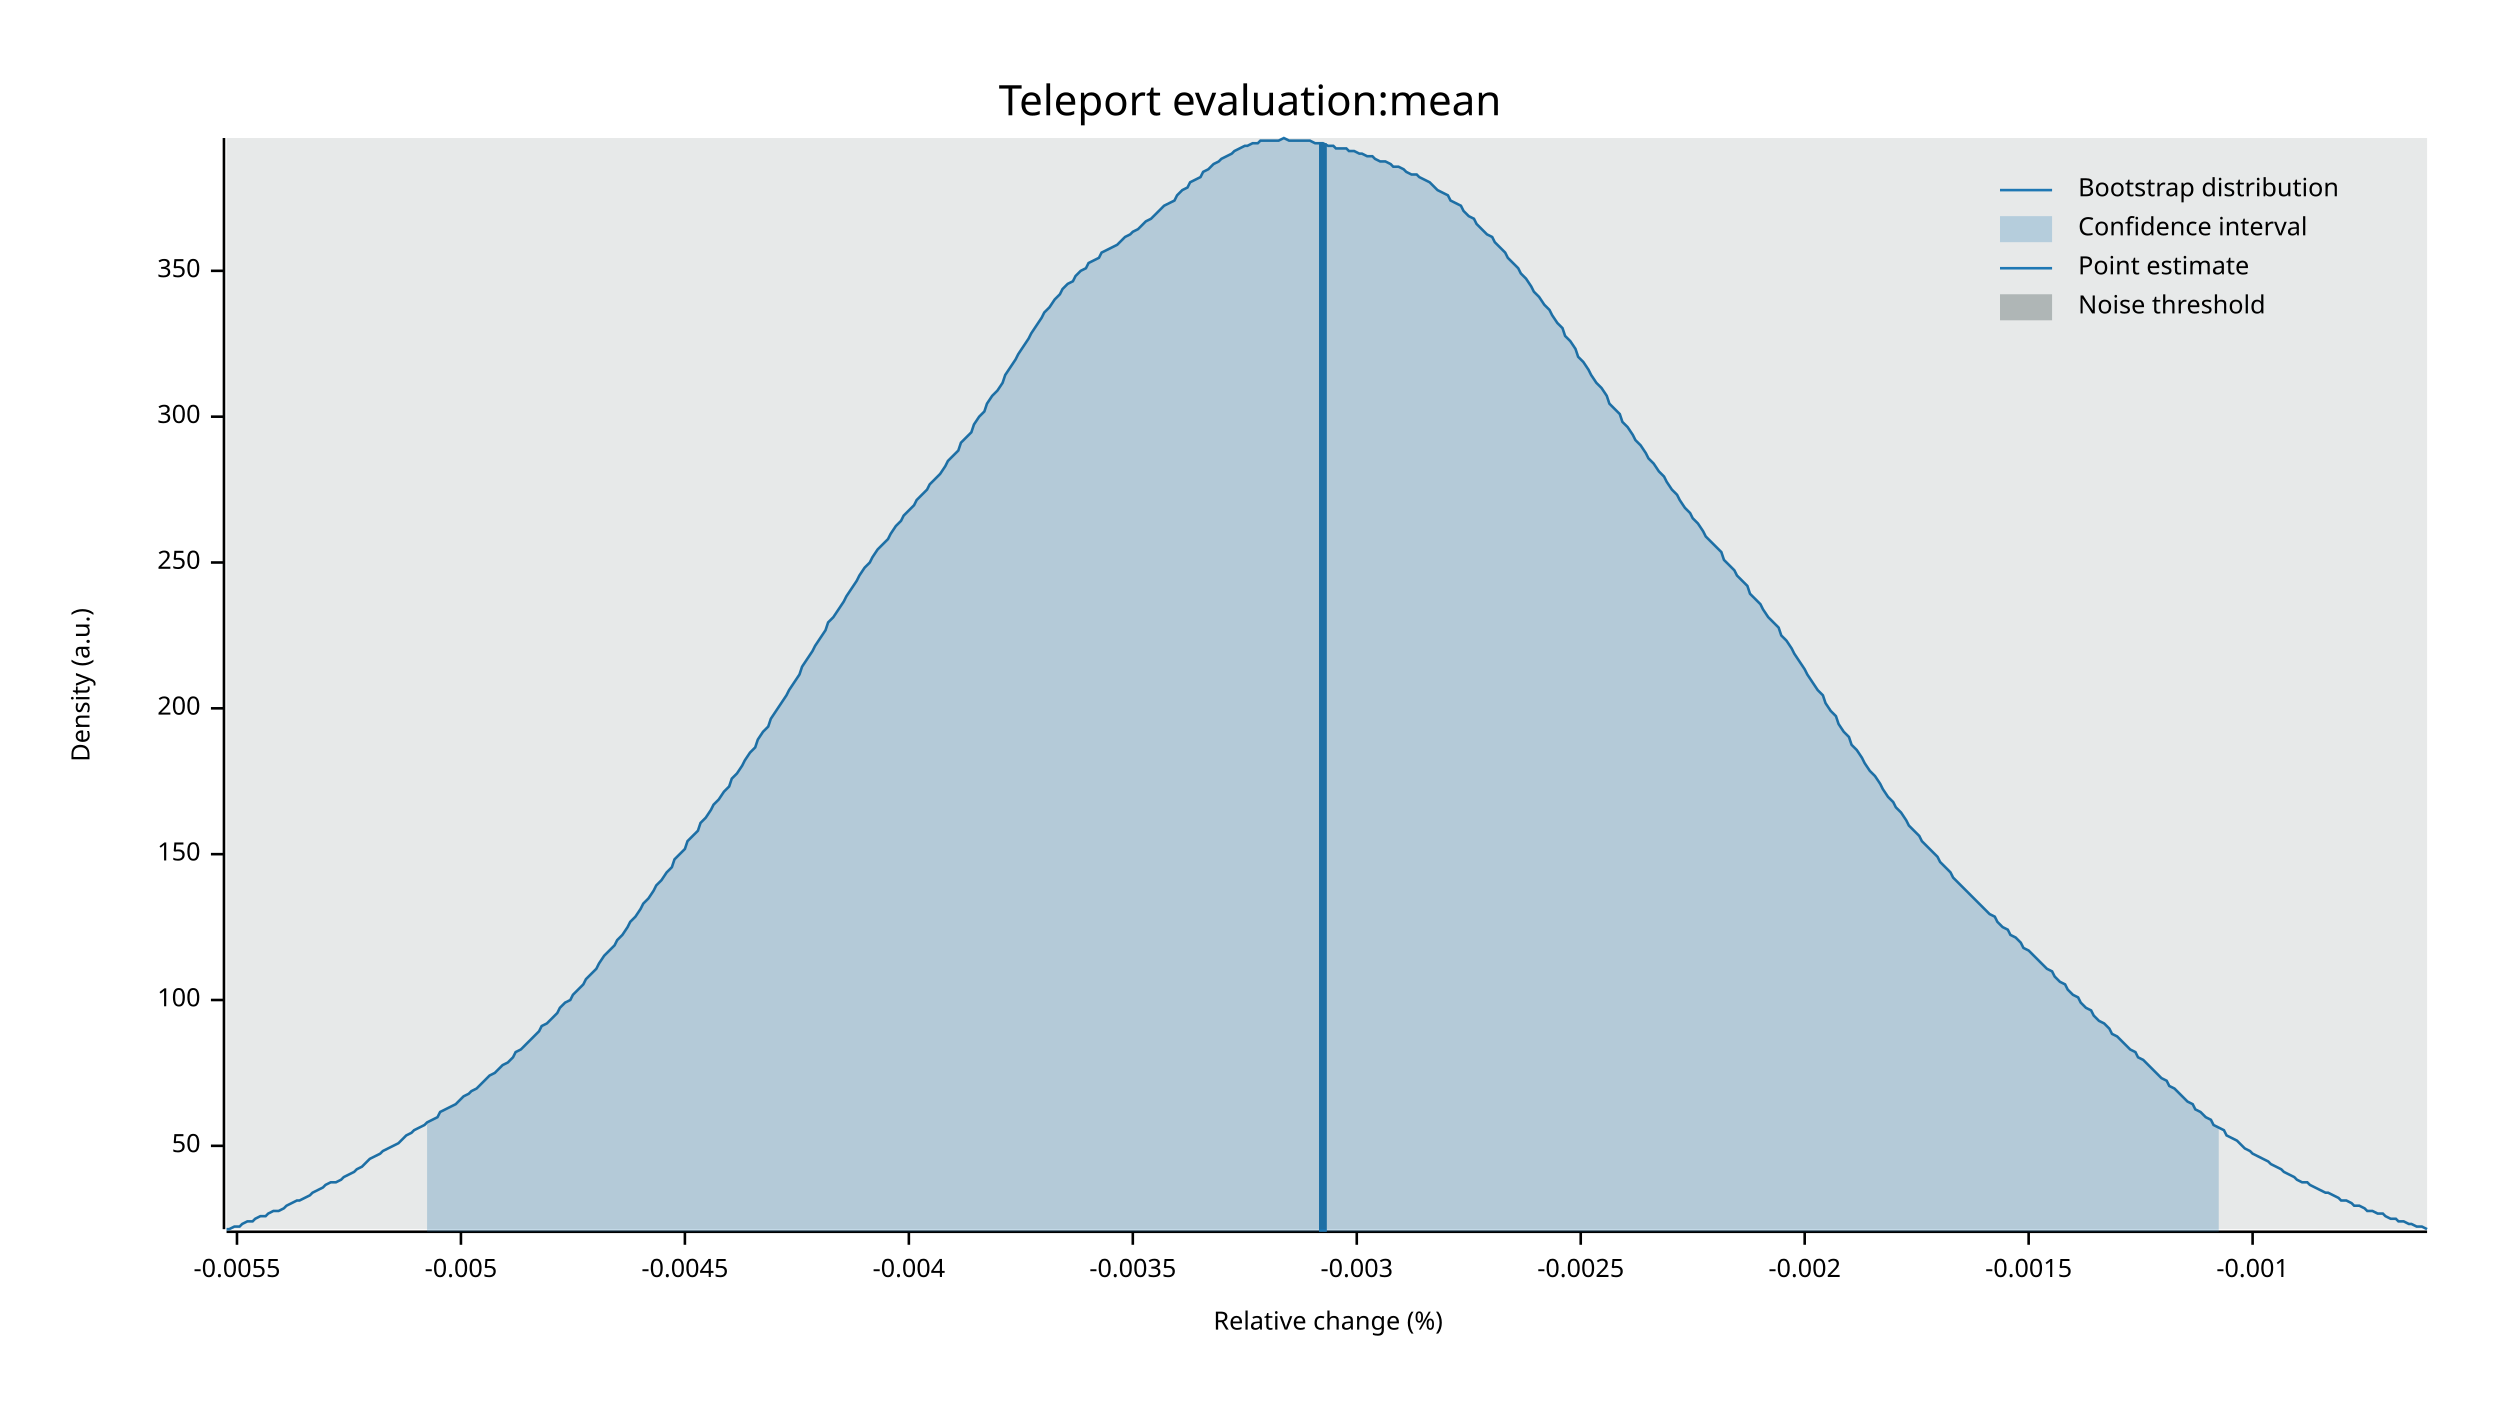
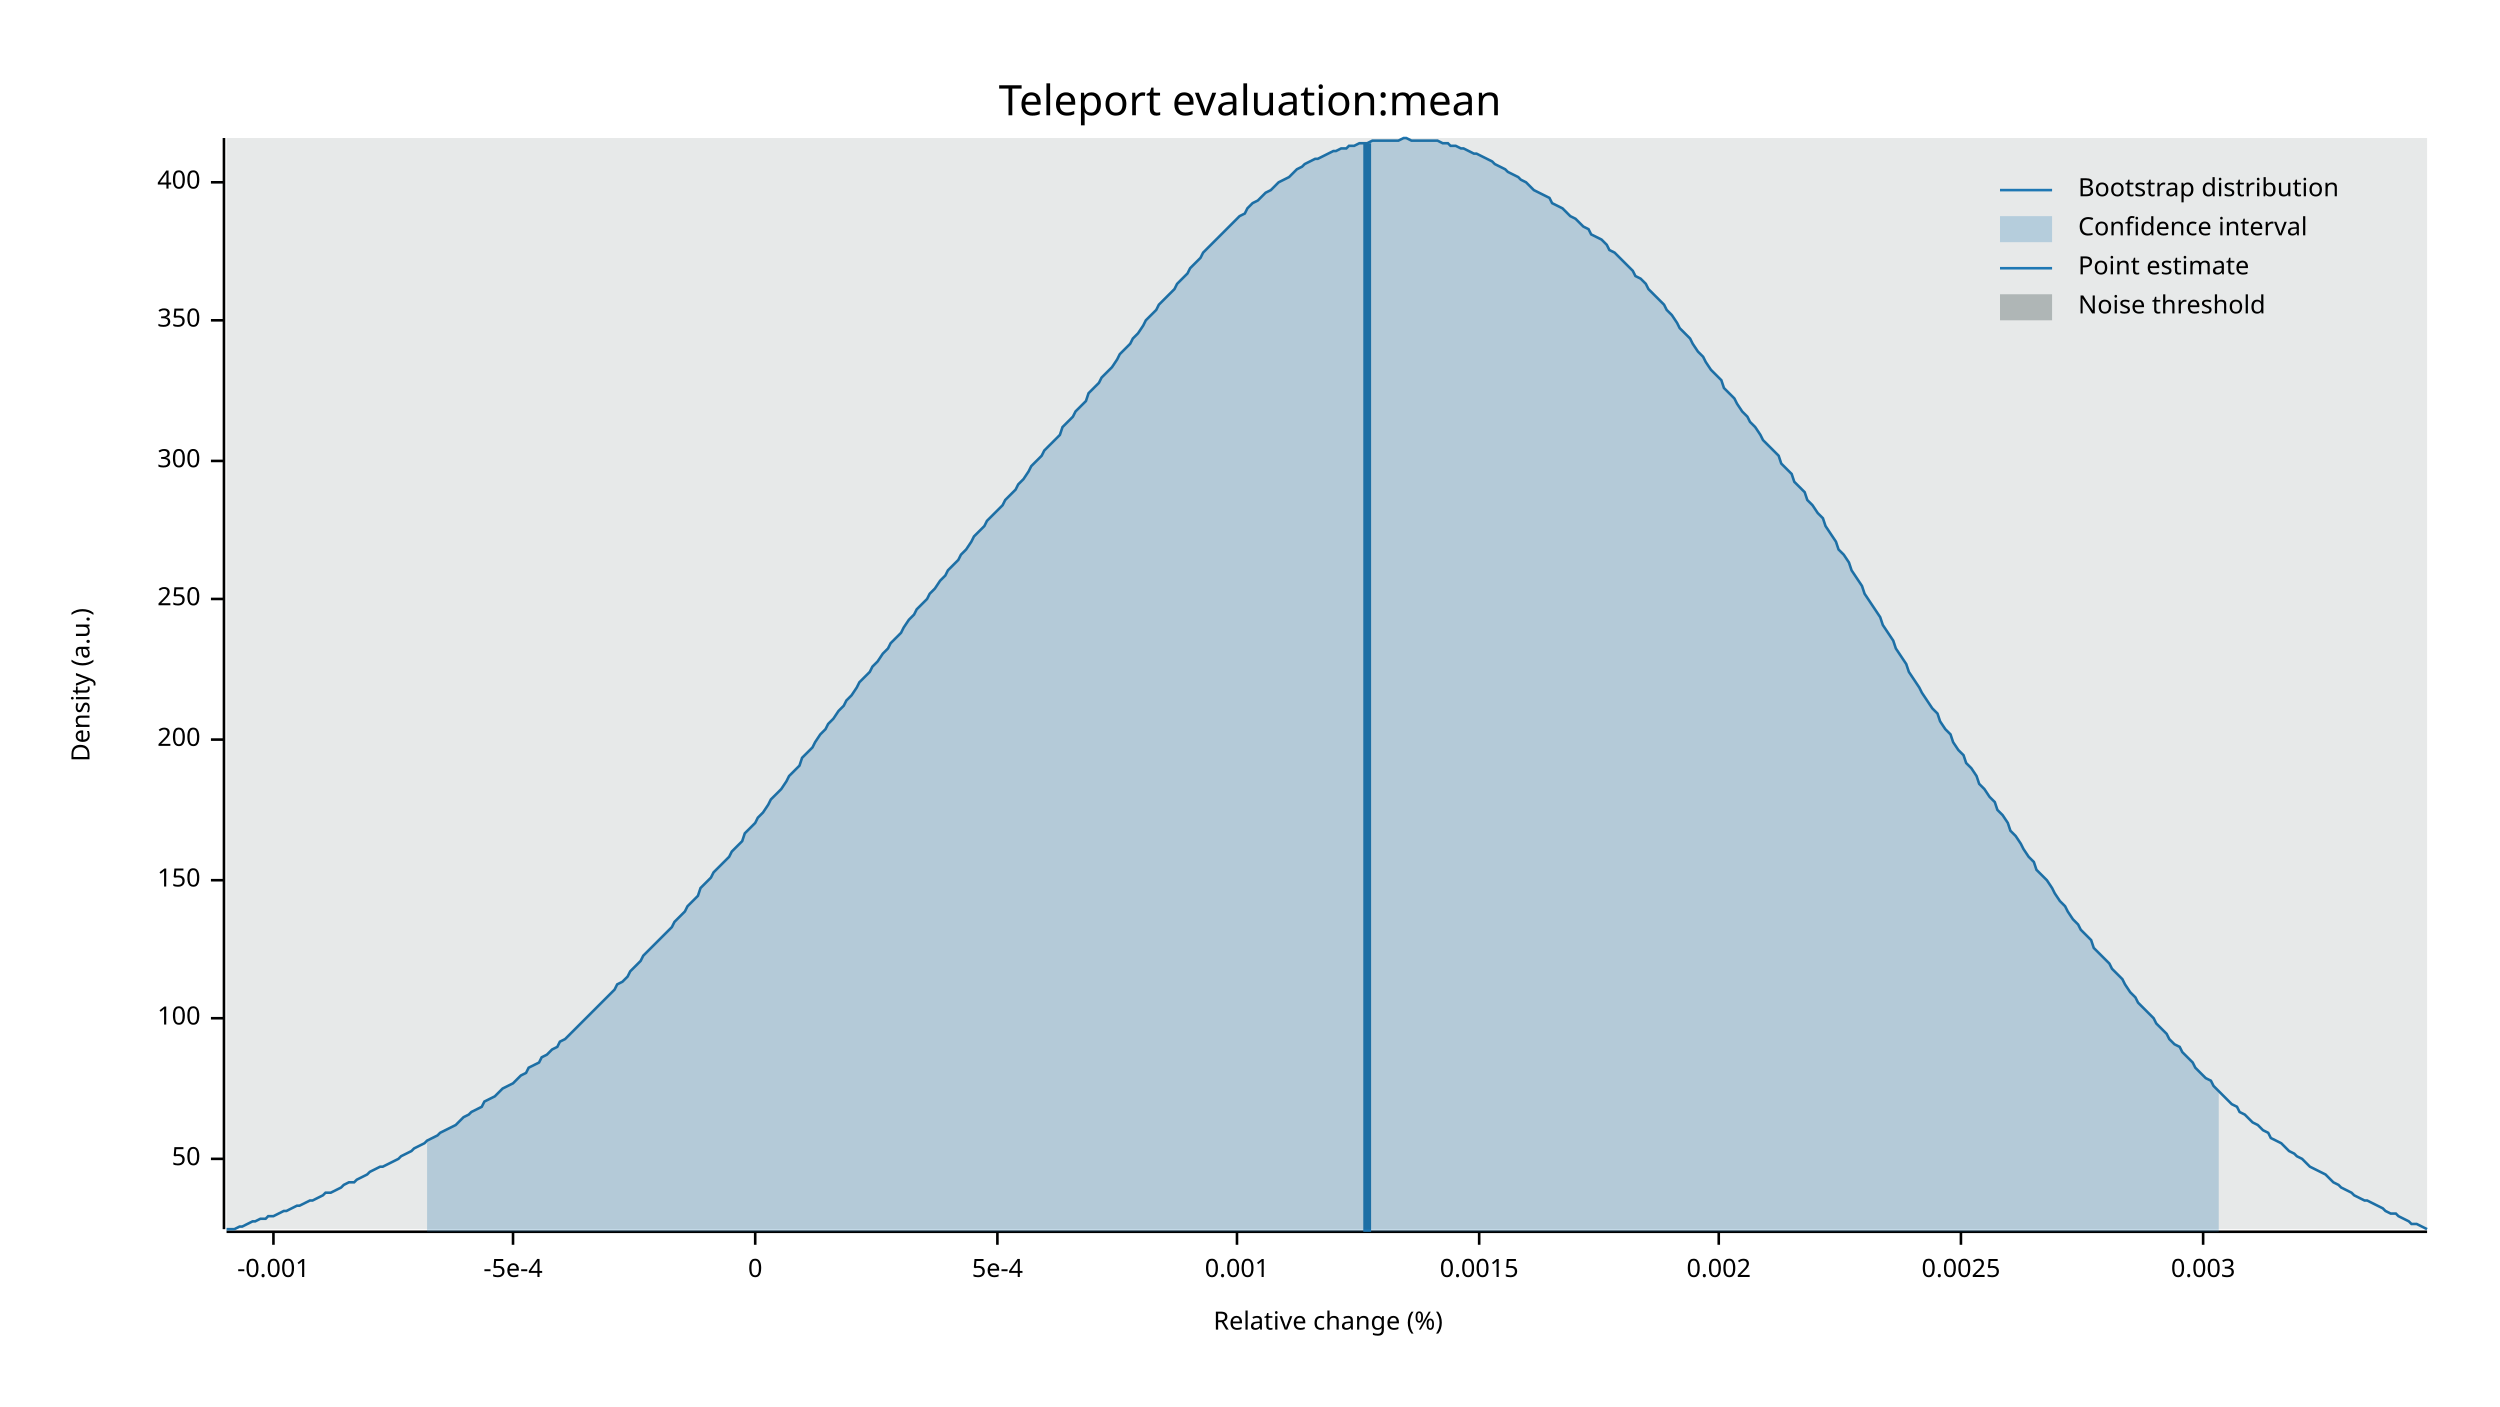
<svg xmlns="http://www.w3.org/2000/svg" width="960" height="540" viewBox="0 0 960 540">
  <text x="480" y="32" dy="0.76em" text-anchor="middle" font-family="sans-serif" font-size="16.129" opacity="1" fill="#000000">
Teleport evaluation:mean
</text>
  <text x="27" y="263" dy="0.76em" text-anchor="middle" font-family="sans-serif" font-size="9.677" opacity="1" fill="#000000" transform="rotate(270, 27, 263)">
Density (a.u.)
</text>
  <text x="510" y="513" dy="-0.5ex" text-anchor="middle" font-family="sans-serif" font-size="9.677" opacity="1" fill="#000000">
Relative change (%)
</text>
  <polyline fill="none" opacity="1" stroke="#000000" stroke-width="1" points="86,53 86,472 " />
-   <text x="77" y="440" dy="0.5ex" text-anchor="end" font-family="sans-serif" font-size="9.677" opacity="1" fill="#000000">
+   <text x="77" y="445" dy="0.5ex" text-anchor="end" font-family="sans-serif" font-size="9.677" opacity="1" fill="#000000">
50
</text>
-   <polyline fill="none" opacity="1" stroke="#000000" stroke-width="1" points="81,440 86,440 " />
-   <text x="77" y="384" dy="0.5ex" text-anchor="end" font-family="sans-serif" font-size="9.677" opacity="1" fill="#000000">
+   <polyline fill="none" opacity="1" stroke="#000000" stroke-width="1" points="81,445 86,445 " />
+   <text x="77" y="391" dy="0.5ex" text-anchor="end" font-family="sans-serif" font-size="9.677" opacity="1" fill="#000000">
100
</text>
-   <polyline fill="none" opacity="1" stroke="#000000" stroke-width="1" points="81,384 86,384 " />
-   <text x="77" y="328" dy="0.5ex" text-anchor="end" font-family="sans-serif" font-size="9.677" opacity="1" fill="#000000">
+   <polyline fill="none" opacity="1" stroke="#000000" stroke-width="1" points="81,391 86,391 " />
+   <text x="77" y="338" dy="0.5ex" text-anchor="end" font-family="sans-serif" font-size="9.677" opacity="1" fill="#000000">
150
</text>
-   <polyline fill="none" opacity="1" stroke="#000000" stroke-width="1" points="81,328 86,328 " />
-   <text x="77" y="272" dy="0.5ex" text-anchor="end" font-family="sans-serif" font-size="9.677" opacity="1" fill="#000000">
+   <polyline fill="none" opacity="1" stroke="#000000" stroke-width="1" points="81,338 86,338 " />
+   <text x="77" y="284" dy="0.5ex" text-anchor="end" font-family="sans-serif" font-size="9.677" opacity="1" fill="#000000">
200
</text>
-   <polyline fill="none" opacity="1" stroke="#000000" stroke-width="1" points="81,272 86,272 " />
-   <text x="77" y="216" dy="0.5ex" text-anchor="end" font-family="sans-serif" font-size="9.677" opacity="1" fill="#000000">
+   <polyline fill="none" opacity="1" stroke="#000000" stroke-width="1" points="81,284 86,284 " />
+   <text x="77" y="230" dy="0.5ex" text-anchor="end" font-family="sans-serif" font-size="9.677" opacity="1" fill="#000000">
250
</text>
-   <polyline fill="none" opacity="1" stroke="#000000" stroke-width="1" points="81,216 86,216 " />
-   <text x="77" y="160" dy="0.5ex" text-anchor="end" font-family="sans-serif" font-size="9.677" opacity="1" fill="#000000">
+   <polyline fill="none" opacity="1" stroke="#000000" stroke-width="1" points="81,230 86,230 " />
+   <text x="77" y="177" dy="0.5ex" text-anchor="end" font-family="sans-serif" font-size="9.677" opacity="1" fill="#000000">
300
</text>
-   <polyline fill="none" opacity="1" stroke="#000000" stroke-width="1" points="81,160 86,160 " />
-   <text x="77" y="104" dy="0.5ex" text-anchor="end" font-family="sans-serif" font-size="9.677" opacity="1" fill="#000000">
+   <polyline fill="none" opacity="1" stroke="#000000" stroke-width="1" points="81,177 86,177 " />
+   <text x="77" y="123" dy="0.5ex" text-anchor="end" font-family="sans-serif" font-size="9.677" opacity="1" fill="#000000">
350
</text>
-   <polyline fill="none" opacity="1" stroke="#000000" stroke-width="1" points="81,104 86,104 " />
+   <polyline fill="none" opacity="1" stroke="#000000" stroke-width="1" points="81,123 86,123 " />
+   <text x="77" y="70" dy="0.5ex" text-anchor="end" font-family="sans-serif" font-size="9.677" opacity="1" fill="#000000">
+ 400
+ </text>
+   <polyline fill="none" opacity="1" stroke="#000000" stroke-width="1" points="81,70 86,70 " />
  <polyline fill="none" opacity="1" stroke="#000000" stroke-width="1" points="87,473 932,473 " />
-   <text x="91" y="483" dy="0.76em" text-anchor="middle" font-family="sans-serif" font-size="9.677" opacity="1" fill="#000000">
- -0.0055
- </text>
-   <polyline fill="none" opacity="1" stroke="#000000" stroke-width="1" points="91,473 91,478 " />
-   <text x="177" y="483" dy="0.76em" text-anchor="middle" font-family="sans-serif" font-size="9.677" opacity="1" fill="#000000">
- -0.005
- </text>
-   <polyline fill="none" opacity="1" stroke="#000000" stroke-width="1" points="177,473 177,478 " />
-   <text x="263" y="483" dy="0.76em" text-anchor="middle" font-family="sans-serif" font-size="9.677" opacity="1" fill="#000000">
- -0.0045
- </text>
-   <polyline fill="none" opacity="1" stroke="#000000" stroke-width="1" points="263,473 263,478 " />
-   <text x="349" y="483" dy="0.76em" text-anchor="middle" font-family="sans-serif" font-size="9.677" opacity="1" fill="#000000">
- -0.004
- </text>
-   <polyline fill="none" opacity="1" stroke="#000000" stroke-width="1" points="349,473 349,478 " />
-   <text x="435" y="483" dy="0.76em" text-anchor="middle" font-family="sans-serif" font-size="9.677" opacity="1" fill="#000000">
- -0.0035
- </text>
-   <polyline fill="none" opacity="1" stroke="#000000" stroke-width="1" points="435,473 435,478 " />
-   <text x="521" y="483" dy="0.76em" text-anchor="middle" font-family="sans-serif" font-size="9.677" opacity="1" fill="#000000">
- -0.003
- </text>
-   <polyline fill="none" opacity="1" stroke="#000000" stroke-width="1" points="521,473 521,478 " />
-   <text x="607" y="483" dy="0.76em" text-anchor="middle" font-family="sans-serif" font-size="9.677" opacity="1" fill="#000000">
- -0.0025
- </text>
-   <polyline fill="none" opacity="1" stroke="#000000" stroke-width="1" points="607,473 607,478 " />
-   <text x="693" y="483" dy="0.76em" text-anchor="middle" font-family="sans-serif" font-size="9.677" opacity="1" fill="#000000">
- -0.002
- </text>
-   <polyline fill="none" opacity="1" stroke="#000000" stroke-width="1" points="693,473 693,478 " />
-   <text x="779" y="483" dy="0.76em" text-anchor="middle" font-family="sans-serif" font-size="9.677" opacity="1" fill="#000000">
- -0.0015
- </text>
-   <polyline fill="none" opacity="1" stroke="#000000" stroke-width="1" points="779,473 779,478 " />
-   <text x="865" y="483" dy="0.76em" text-anchor="middle" font-family="sans-serif" font-size="9.677" opacity="1" fill="#000000">
+   <text x="105" y="483" dy="0.76em" text-anchor="middle" font-family="sans-serif" font-size="9.677" opacity="1" fill="#000000">
-0.001
</text>
-   <polyline fill="none" opacity="1" stroke="#000000" stroke-width="1" points="865,473 865,478 " />
-   <polyline fill="none" opacity="1" stroke="#1F78B4" stroke-width="1" points="87,472 88,472 90,471 92,471 93,470 95,469 97,469 98,468 100,467 102,467 103,466 105,465 107,465 109,464 110,463 112,462 114,461 115,461 117,460 119,459 120,458 122,457 124,456 125,455 127,454 129,454 131,453 132,452 134,451 136,450 137,449 139,448 141,446 142,445 144,444 146,443 147,442 149,441 151,440 153,439 154,438 156,436 158,435 159,434 161,433 163,432 164,431 166,430 168,429 169,427 171,426 173,425 175,424 176,423 178,421 180,420 181,419 183,418 185,416 186,415 188,413 190,412 191,411 193,409 195,408 197,406 198,404 200,403 202,401 203,400 205,398 207,396 208,394 210,393 212,391 214,389 215,387 217,385 219,384 220,382 222,380 224,378 225,376 227,374 229,372 230,370 232,367 234,365 236,363 237,361 239,359 241,356 242,354 244,352 246,349 247,347 249,345 251,342 252,340 254,338 256,335 258,333 259,330 261,328 263,326 264,323 266,321 268,319 269,316 271,314 273,311 274,309 276,307 278,304 280,302 281,299 283,297 285,294 286,292 288,289 290,287 291,284 293,281 295,279 296,276 298,273 300,270 302,267 303,265 305,262 307,259 308,256 310,253 312,250 313,248 315,245 317,242 318,239 320,237 322,234 324,231 325,229 327,226 329,223 330,221 332,218 334,216 335,214 337,211 339,209 341,207 342,205 344,202 346,200 347,198 349,196 351,194 352,192 354,190 356,188 357,186 359,184 361,182 363,179 364,177 366,175 368,173 369,170 371,168 373,166 374,163 376,160 378,158 379,155 381,152 383,150 385,147 386,144 388,141 390,138 391,136 393,133 395,130 396,128 398,125 400,122 401,120 403,118 405,115 407,113 408,111 410,109 412,108 413,106 415,104 417,103 418,101 420,100 422,99 423,97 425,96 427,95 429,94 430,93 432,91 434,90 435,89 437,88 439,86 440,85 442,84 444,82 445,81 447,79 449,78 451,77 452,75 454,73 456,72 457,70 459,69 461,68 462,66 464,65 466,63 468,62 469,61 471,60 473,59 474,58 476,57 478,56 479,56 481,55 483,55 484,54 486,54 488,54 490,54 491,54 493,53 495,54 496,54 498,54 500,54 501,54 503,54 505,55 506,55 508,55 510,56 512,56 513,57 515,57 517,57 518,58 520,58 522,59 523,59 525,60 527,60 528,61 530,62 532,62 534,63 535,64 537,64 539,65 540,66 542,67 544,67 545,68 547,69 549,70 550,71 552,73 554,74 556,75 557,77 559,78 561,79 562,81 564,83 566,84 567,86 569,88 571,90 573,91 574,93 576,95 578,97 579,99 581,101 583,103 584,105 586,107 588,110 589,112 591,114 593,117 595,119 596,121 598,124 600,126 601,129 603,131 605,134 606,137 608,139 610,142 611,144 613,147 615,149 617,152 618,155 620,157 622,159 623,162 625,164 627,167 628,169 630,171 632,174 633,176 635,178 637,181 639,183 640,185 642,188 644,190 645,192 647,195 649,197 650,199 652,201 654,204 655,206 657,208 659,210 661,212 662,215 664,217 666,219 667,221 669,223 671,225 672,228 674,230 676,232 677,234 679,237 681,239 683,241 684,244 686,246 688,249 689,251 691,254 693,257 694,259 696,262 698,265 700,267 701,270 703,273 705,275 706,278 708,281 710,283 711,286 713,288 715,291 716,293 718,296 720,298 722,301 723,303 725,306 727,308 728,310 730,312 732,315 733,317 735,319 737,321 738,323 740,325 742,327 744,329 745,331 747,333 749,335 750,337 752,339 754,341 755,342 757,344 759,346 760,347 762,349 764,351 766,352 767,354 769,356 771,357 772,359 774,360 776,362 777,364 779,365 781,367 782,368 784,370 786,372 788,373 789,375 791,377 793,378 794,380 796,382 798,383 799,385 801,387 803,388 804,390 806,392 808,393 810,395 811,397 813,398 815,400 816,401 818,403 820,404 821,406 823,407 825,409 827,411 828,412 830,414 832,415 833,417 835,418 837,420 838,421 840,423 842,424 843,426 845,427 847,429 849,430 850,432 852,433 854,434 855,436 857,437 859,438 860,439 862,441 864,442 865,443 867,444 869,445 871,446 872,447 874,448 876,449 877,450 879,451 881,452 882,453 884,454 886,454 887,455 889,456 891,457 893,458 894,458 896,459 898,460 899,461 901,461 903,462 904,463 906,463 908,464 909,465 911,465 913,466 915,466 916,467 918,468 920,468 921,469 923,469 925,470 926,470 928,471 930,471 932,472 " />
-   <polygon opacity="0.25" fill="#1F78B4" points="164,431 166,430 168,429 169,427 171,426 173,425 175,424 176,423 178,421 180,420 181,419 183,418 185,416 186,415 188,413 190,412 191,411 193,409 195,408 197,406 198,404 200,403 202,401 203,400 205,398 207,396 208,394 210,393 212,391 214,389 215,387 217,385 219,384 220,382 222,380 224,378 225,376 227,374 229,372 230,370 232,367 234,365 236,363 237,361 239,359 241,356 242,354 244,352 246,349 247,347 249,345 251,342 252,340 254,338 256,335 258,333 259,330 261,328 263,326 264,323 266,321 268,319 269,316 271,314 273,311 274,309 276,307 278,304 280,302 281,299 283,297 285,294 286,292 288,289 290,287 291,284 293,281 295,279 296,276 298,273 300,270 302,267 303,265 305,262 307,259 308,256 310,253 312,250 313,248 315,245 317,242 318,239 320,237 322,234 324,231 325,229 327,226 329,223 330,221 332,218 334,216 335,214 337,211 339,209 341,207 342,205 344,202 346,200 347,198 349,196 351,194 352,192 354,190 356,188 357,186 359,184 361,182 363,179 364,177 366,175 368,173 369,170 371,168 373,166 374,163 376,160 378,158 379,155 381,152 383,150 385,147 386,144 388,141 390,138 391,136 393,133 395,130 396,128 398,125 400,122 401,120 403,118 405,115 407,113 408,111 410,109 412,108 413,106 415,104 417,103 418,101 420,100 422,99 423,97 425,96 427,95 429,94 430,93 432,91 434,90 435,89 437,88 439,86 440,85 442,84 444,82 445,81 447,79 449,78 451,77 452,75 454,73 456,72 457,70 459,69 461,68 462,66 464,65 466,63 468,62 469,61 471,60 473,59 474,58 476,57 478,56 479,56 481,55 483,55 484,54 486,54 488,54 490,54 491,54 493,53 495,54 496,54 498,54 500,54 501,54 503,54 505,55 506,55 508,55 510,56 512,56 513,57 515,57 517,57 518,58 520,58 522,59 523,59 525,60 527,60 528,61 530,62 532,62 534,63 535,64 537,64 539,65 540,66 542,67 544,67 545,68 547,69 549,70 550,71 552,73 554,74 556,75 557,77 559,78 561,79 562,81 564,83 566,84 567,86 569,88 571,90 573,91 574,93 576,95 578,97 579,99 581,101 583,103 584,105 586,107 588,110 589,112 591,114 593,117 595,119 596,121 598,124 600,126 601,129 603,131 605,134 606,137 608,139 610,142 611,144 613,147 615,149 617,152 618,155 620,157 622,159 623,162 625,164 627,167 628,169 630,171 632,174 633,176 635,178 637,181 639,183 640,185 642,188 644,190 645,192 647,195 649,197 650,199 652,201 654,204 655,206 657,208 659,210 661,212 662,215 664,217 666,219 667,221 669,223 671,225 672,228 674,230 676,232 677,234 679,237 681,239 683,241 684,244 686,246 688,249 689,251 691,254 693,257 694,259 696,262 698,265 700,267 701,270 703,273 705,275 706,278 708,281 710,283 711,286 713,288 715,291 716,293 718,296 720,298 722,301 723,303 725,306 727,308 728,310 730,312 732,315 733,317 735,319 737,321 738,323 740,325 742,327 744,329 745,331 747,333 749,335 750,337 752,339 754,341 755,342 757,344 759,346 760,347 762,349 764,351 766,352 767,354 769,356 771,357 772,359 774,360 776,362 777,364 779,365 781,367 782,368 784,370 786,372 788,373 789,375 791,377 793,378 794,380 796,382 798,383 799,385 801,387 803,388 804,390 806,392 808,393 810,395 811,397 813,398 815,400 816,401 818,403 820,404 821,406 823,407 825,409 827,411 828,412 830,414 832,415 833,417 835,418 837,420 838,421 840,423 842,424 843,426 845,427 847,429 849,430 850,432 852,433 852,473 164,473 " />
-   <polyline fill="none" opacity="1" stroke="#1F78B4" stroke-width="3" points="508,473 508,55 " />
+   <polyline fill="none" opacity="1" stroke="#000000" stroke-width="1" points="105,473 105,478 " />
+   <text x="197" y="483" dy="0.76em" text-anchor="middle" font-family="sans-serif" font-size="9.677" opacity="1" fill="#000000">
+ -5e-4
+ </text>
+   <polyline fill="none" opacity="1" stroke="#000000" stroke-width="1" points="197,473 197,478 " />
+   <text x="290" y="483" dy="0.76em" text-anchor="middle" font-family="sans-serif" font-size="9.677" opacity="1" fill="#000000">
+ 0
+ </text>
+   <polyline fill="none" opacity="1" stroke="#000000" stroke-width="1" points="290,473 290,478 " />
+   <text x="383" y="483" dy="0.76em" text-anchor="middle" font-family="sans-serif" font-size="9.677" opacity="1" fill="#000000">
+ 5e-4
+ </text>
+   <polyline fill="none" opacity="1" stroke="#000000" stroke-width="1" points="383,473 383,478 " />
+   <text x="475" y="483" dy="0.76em" text-anchor="middle" font-family="sans-serif" font-size="9.677" opacity="1" fill="#000000">
+ 0.001
+ </text>
+   <polyline fill="none" opacity="1" stroke="#000000" stroke-width="1" points="475,473 475,478 " />
+   <text x="568" y="483" dy="0.76em" text-anchor="middle" font-family="sans-serif" font-size="9.677" opacity="1" fill="#000000">
+ 0.0015
+ </text>
+   <polyline fill="none" opacity="1" stroke="#000000" stroke-width="1" points="568,473 568,478 " />
+   <text x="660" y="483" dy="0.76em" text-anchor="middle" font-family="sans-serif" font-size="9.677" opacity="1" fill="#000000">
+ 0.002
+ </text>
+   <polyline fill="none" opacity="1" stroke="#000000" stroke-width="1" points="660,473 660,478 " />
+   <text x="753" y="483" dy="0.76em" text-anchor="middle" font-family="sans-serif" font-size="9.677" opacity="1" fill="#000000">
+ 0.0025
+ </text>
+   <polyline fill="none" opacity="1" stroke="#000000" stroke-width="1" points="753,473 753,478 " />
+   <text x="846" y="483" dy="0.76em" text-anchor="middle" font-family="sans-serif" font-size="9.677" opacity="1" fill="#000000">
+ 0.003
+ </text>
+   <polyline fill="none" opacity="1" stroke="#000000" stroke-width="1" points="846,473 846,478 " />
+   <polyline fill="none" opacity="1" stroke="#1F78B4" stroke-width="1" points="87,472 88,472 90,472 92,471 93,471 95,470 97,469 98,469 100,468 102,468 103,467 105,467 107,466 109,465 110,465 112,464 114,463 115,463 117,462 119,461 120,461 122,460 124,459 125,458 127,458 129,457 131,456 132,455 134,454 136,454 137,453 139,452 141,451 142,450 144,449 146,448 147,448 149,447 151,446 153,445 154,444 156,443 158,442 159,441 161,440 163,439 164,438 166,437 168,436 169,435 171,434 173,433 175,432 176,431 178,429 180,428 181,427 183,426 185,425 186,423 188,422 190,421 191,420 193,418 195,417 197,416 198,415 200,413 202,412 203,410 205,409 207,408 208,406 210,405 212,403 214,402 215,400 217,399 219,397 220,396 222,394 224,392 225,391 227,389 229,387 230,386 232,384 234,382 236,380 237,378 239,377 241,375 242,373 244,371 246,369 247,367 249,365 251,363 252,362 254,360 256,358 258,356 259,354 261,352 263,350 264,348 266,346 268,344 269,341 271,339 273,337 274,335 276,333 278,331 280,329 281,327 283,325 285,323 286,320 288,318 290,316 291,314 293,312 295,309 296,307 298,305 300,303 302,300 303,298 305,296 307,294 308,291 310,289 312,287 313,285 315,282 317,280 318,278 320,276 322,273 324,271 325,269 327,267 329,264 330,262 332,260 334,258 335,256 337,254 339,251 341,249 342,247 344,245 346,243 347,241 349,238 351,236 352,234 354,232 356,230 357,228 359,226 361,223 363,221 364,219 366,217 368,215 369,213 371,211 373,208 374,206 376,204 378,202 379,200 381,198 383,196 385,194 386,192 388,190 390,188 391,186 393,184 395,181 396,179 398,177 400,175 401,173 403,171 405,169 407,167 408,164 410,162 412,160 413,158 415,156 417,154 418,151 420,149 422,147 423,145 425,143 427,141 429,138 430,136 432,134 434,132 435,130 437,128 439,125 440,123 442,121 444,119 445,117 447,115 449,113 451,111 452,109 454,107 456,105 457,103 459,101 461,99 462,97 464,95 466,93 468,91 469,90 471,88 473,86 474,85 476,83 478,82 479,80 481,78 483,77 484,76 486,74 488,73 490,71 491,70 493,69 495,68 496,67 498,65 500,64 501,63 503,62 505,61 506,61 508,60 510,59 512,58 513,58 515,57 517,57 518,56 520,56 522,55 523,55 525,55 527,54 528,54 530,54 532,54 534,54 535,54 537,54 539,53 540,53 542,54 544,54 545,54 547,54 549,54 550,54 552,54 554,55 556,55 557,56 559,56 561,57 562,57 564,58 566,59 567,59 569,60 571,61 573,62 574,63 576,64 578,65 579,66 581,67 583,68 584,69 586,70 588,72 589,73 591,74 593,75 595,76 596,78 598,79 600,80 601,81 603,83 605,84 606,85 608,87 610,88 611,90 613,91 615,92 617,94 618,96 620,97 622,99 623,100 625,102 627,104 628,106 630,107 632,109 633,111 635,113 637,115 639,117 640,119 642,121 644,124 645,126 647,128 649,130 650,132 652,135 654,137 655,139 657,142 659,144 661,146 662,149 664,151 666,153 667,155 669,158 671,160 672,162 674,164 676,167 677,169 679,171 681,173 683,175 684,178 686,180 688,182 689,185 691,187 693,189 694,192 696,194 698,197 700,199 701,202 703,205 705,208 706,211 708,213 710,216 711,219 713,222 715,225 716,228 718,231 720,234 722,237 723,240 725,243 727,246 728,249 730,252 732,255 733,258 735,261 737,264 738,266 740,269 742,272 744,274 745,277 747,280 749,282 750,285 752,288 754,290 755,293 757,295 759,298 760,301 762,303 764,306 766,308 767,311 769,313 771,316 772,319 774,321 776,324 777,326 779,329 781,331 782,334 784,336 786,338 788,341 789,343 791,346 793,348 794,350 796,353 798,355 799,357 801,359 803,361 804,364 806,366 808,368 810,370 811,372 813,374 815,376 816,378 818,381 820,383 821,385 823,387 825,389 827,391 828,393 830,395 832,397 833,399 835,401 837,402 838,404 840,406 842,408 843,410 845,412 847,414 849,415 850,417 852,419 854,421 855,422 857,424 859,425 860,427 862,428 864,430 865,431 867,432 869,434 871,435 872,437 874,438 876,439 877,440 879,442 881,443 882,444 884,445 886,447 887,448 889,449 891,450 893,451 894,452 896,454 898,455 899,456 901,457 903,458 904,459 906,460 908,461 909,461 911,462 913,463 915,464 916,465 918,466 920,466 921,467 923,468 925,469 926,470 928,470 930,471 932,472 " />
+   <polygon opacity="0.25" fill="#1F78B4" points="164,438 166,437 168,436 169,435 171,434 173,433 175,432 176,431 178,429 180,428 181,427 183,426 185,425 186,423 188,422 190,421 191,420 193,418 195,417 197,416 198,415 200,413 202,412 203,410 205,409 207,408 208,406 210,405 212,403 214,402 215,400 217,399 219,397 220,396 222,394 224,392 225,391 227,389 229,387 230,386 232,384 234,382 236,380 237,378 239,377 241,375 242,373 244,371 246,369 247,367 249,365 251,363 252,362 254,360 256,358 258,356 259,354 261,352 263,350 264,348 266,346 268,344 269,341 271,339 273,337 274,335 276,333 278,331 280,329 281,327 283,325 285,323 286,320 288,318 290,316 291,314 293,312 295,309 296,307 298,305 300,303 302,300 303,298 305,296 307,294 308,291 310,289 312,287 313,285 315,282 317,280 318,278 320,276 322,273 324,271 325,269 327,267 329,264 330,262 332,260 334,258 335,256 337,254 339,251 341,249 342,247 344,245 346,243 347,241 349,238 351,236 352,234 354,232 356,230 357,228 359,226 361,223 363,221 364,219 366,217 368,215 369,213 371,211 373,208 374,206 376,204 378,202 379,200 381,198 383,196 385,194 386,192 388,190 390,188 391,186 393,184 395,181 396,179 398,177 400,175 401,173 403,171 405,169 407,167 408,164 410,162 412,160 413,158 415,156 417,154 418,151 420,149 422,147 423,145 425,143 427,141 429,138 430,136 432,134 434,132 435,130 437,128 439,125 440,123 442,121 444,119 445,117 447,115 449,113 451,111 452,109 454,107 456,105 457,103 459,101 461,99 462,97 464,95 466,93 468,91 469,90 471,88 473,86 474,85 476,83 478,82 479,80 481,78 483,77 484,76 486,74 488,73 490,71 491,70 493,69 495,68 496,67 498,65 500,64 501,63 503,62 505,61 506,61 508,60 510,59 512,58 513,58 515,57 517,57 518,56 520,56 522,55 523,55 525,55 527,54 528,54 530,54 532,54 534,54 535,54 537,54 539,53 540,53 542,54 544,54 545,54 547,54 549,54 550,54 552,54 554,55 556,55 557,56 559,56 561,57 562,57 564,58 566,59 567,59 569,60 571,61 573,62 574,63 576,64 578,65 579,66 581,67 583,68 584,69 586,70 588,72 589,73 591,74 593,75 595,76 596,78 598,79 600,80 601,81 603,83 605,84 606,85 608,87 610,88 611,90 613,91 615,92 617,94 618,96 620,97 622,99 623,100 625,102 627,104 628,106 630,107 632,109 633,111 635,113 637,115 639,117 640,119 642,121 644,124 645,126 647,128 649,130 650,132 652,135 654,137 655,139 657,142 659,144 661,146 662,149 664,151 666,153 667,155 669,158 671,160 672,162 674,164 676,167 677,169 679,171 681,173 683,175 684,178 686,180 688,182 689,185 691,187 693,189 694,192 696,194 698,197 700,199 701,202 703,205 705,208 706,211 708,213 710,216 711,219 713,222 715,225 716,228 718,231 720,234 722,237 723,240 725,243 727,246 728,249 730,252 732,255 733,258 735,261 737,264 738,266 740,269 742,272 744,274 745,277 747,280 749,282 750,285 752,288 754,290 755,293 757,295 759,298 760,301 762,303 764,306 766,308 767,311 769,313 771,316 772,319 774,321 776,324 777,326 779,329 781,331 782,334 784,336 786,338 788,341 789,343 791,346 793,348 794,350 796,353 798,355 799,357 801,359 803,361 804,364 806,366 808,368 810,370 811,372 813,374 815,376 816,378 818,381 820,383 821,385 823,387 825,389 827,391 828,393 830,395 832,397 833,399 835,401 837,402 838,404 840,406 842,408 843,410 845,412 847,414 849,415 850,417 852,419 852,473 164,473 " />
+   <polyline fill="none" opacity="1" stroke="#1F78B4" stroke-width="3" points="525,473 525,55 " />
  <rect x="87" y="53" width="845" height="419" opacity="0.1" fill="#071A1C" stroke="none" />
  <text x="798" y="68" dy="0.76em" text-anchor="start" font-family="sans-serif" font-size="9.677" opacity="1" fill="#000000">
Bootstrap distribution
</text>
  <text x="798" y="83" dy="0.76em" text-anchor="start" font-family="sans-serif" font-size="9.677" opacity="1" fill="#000000">
Confidence interval
</text>
  <text x="798" y="98" dy="0.76em" text-anchor="start" font-family="sans-serif" font-size="9.677" opacity="1" fill="#000000">
Point estimate
</text>
  <text x="798" y="113" dy="0.76em" text-anchor="start" font-family="sans-serif" font-size="9.677" opacity="1" fill="#000000">
Noise threshold
</text>
  <polyline fill="none" opacity="1" stroke="#1F78B4" stroke-width="1" points="768,73 788,73 " />
  <rect x="768" y="83" width="20" height="10" opacity="0.25" fill="#1F78B4" stroke="none" />
  <polyline fill="none" opacity="1" stroke="#1F78B4" stroke-width="1" points="768,103 788,103 " />
  <rect x="768" y="113" width="20" height="10" opacity="0.25" fill="#071A1C" stroke="none" />
</svg>
